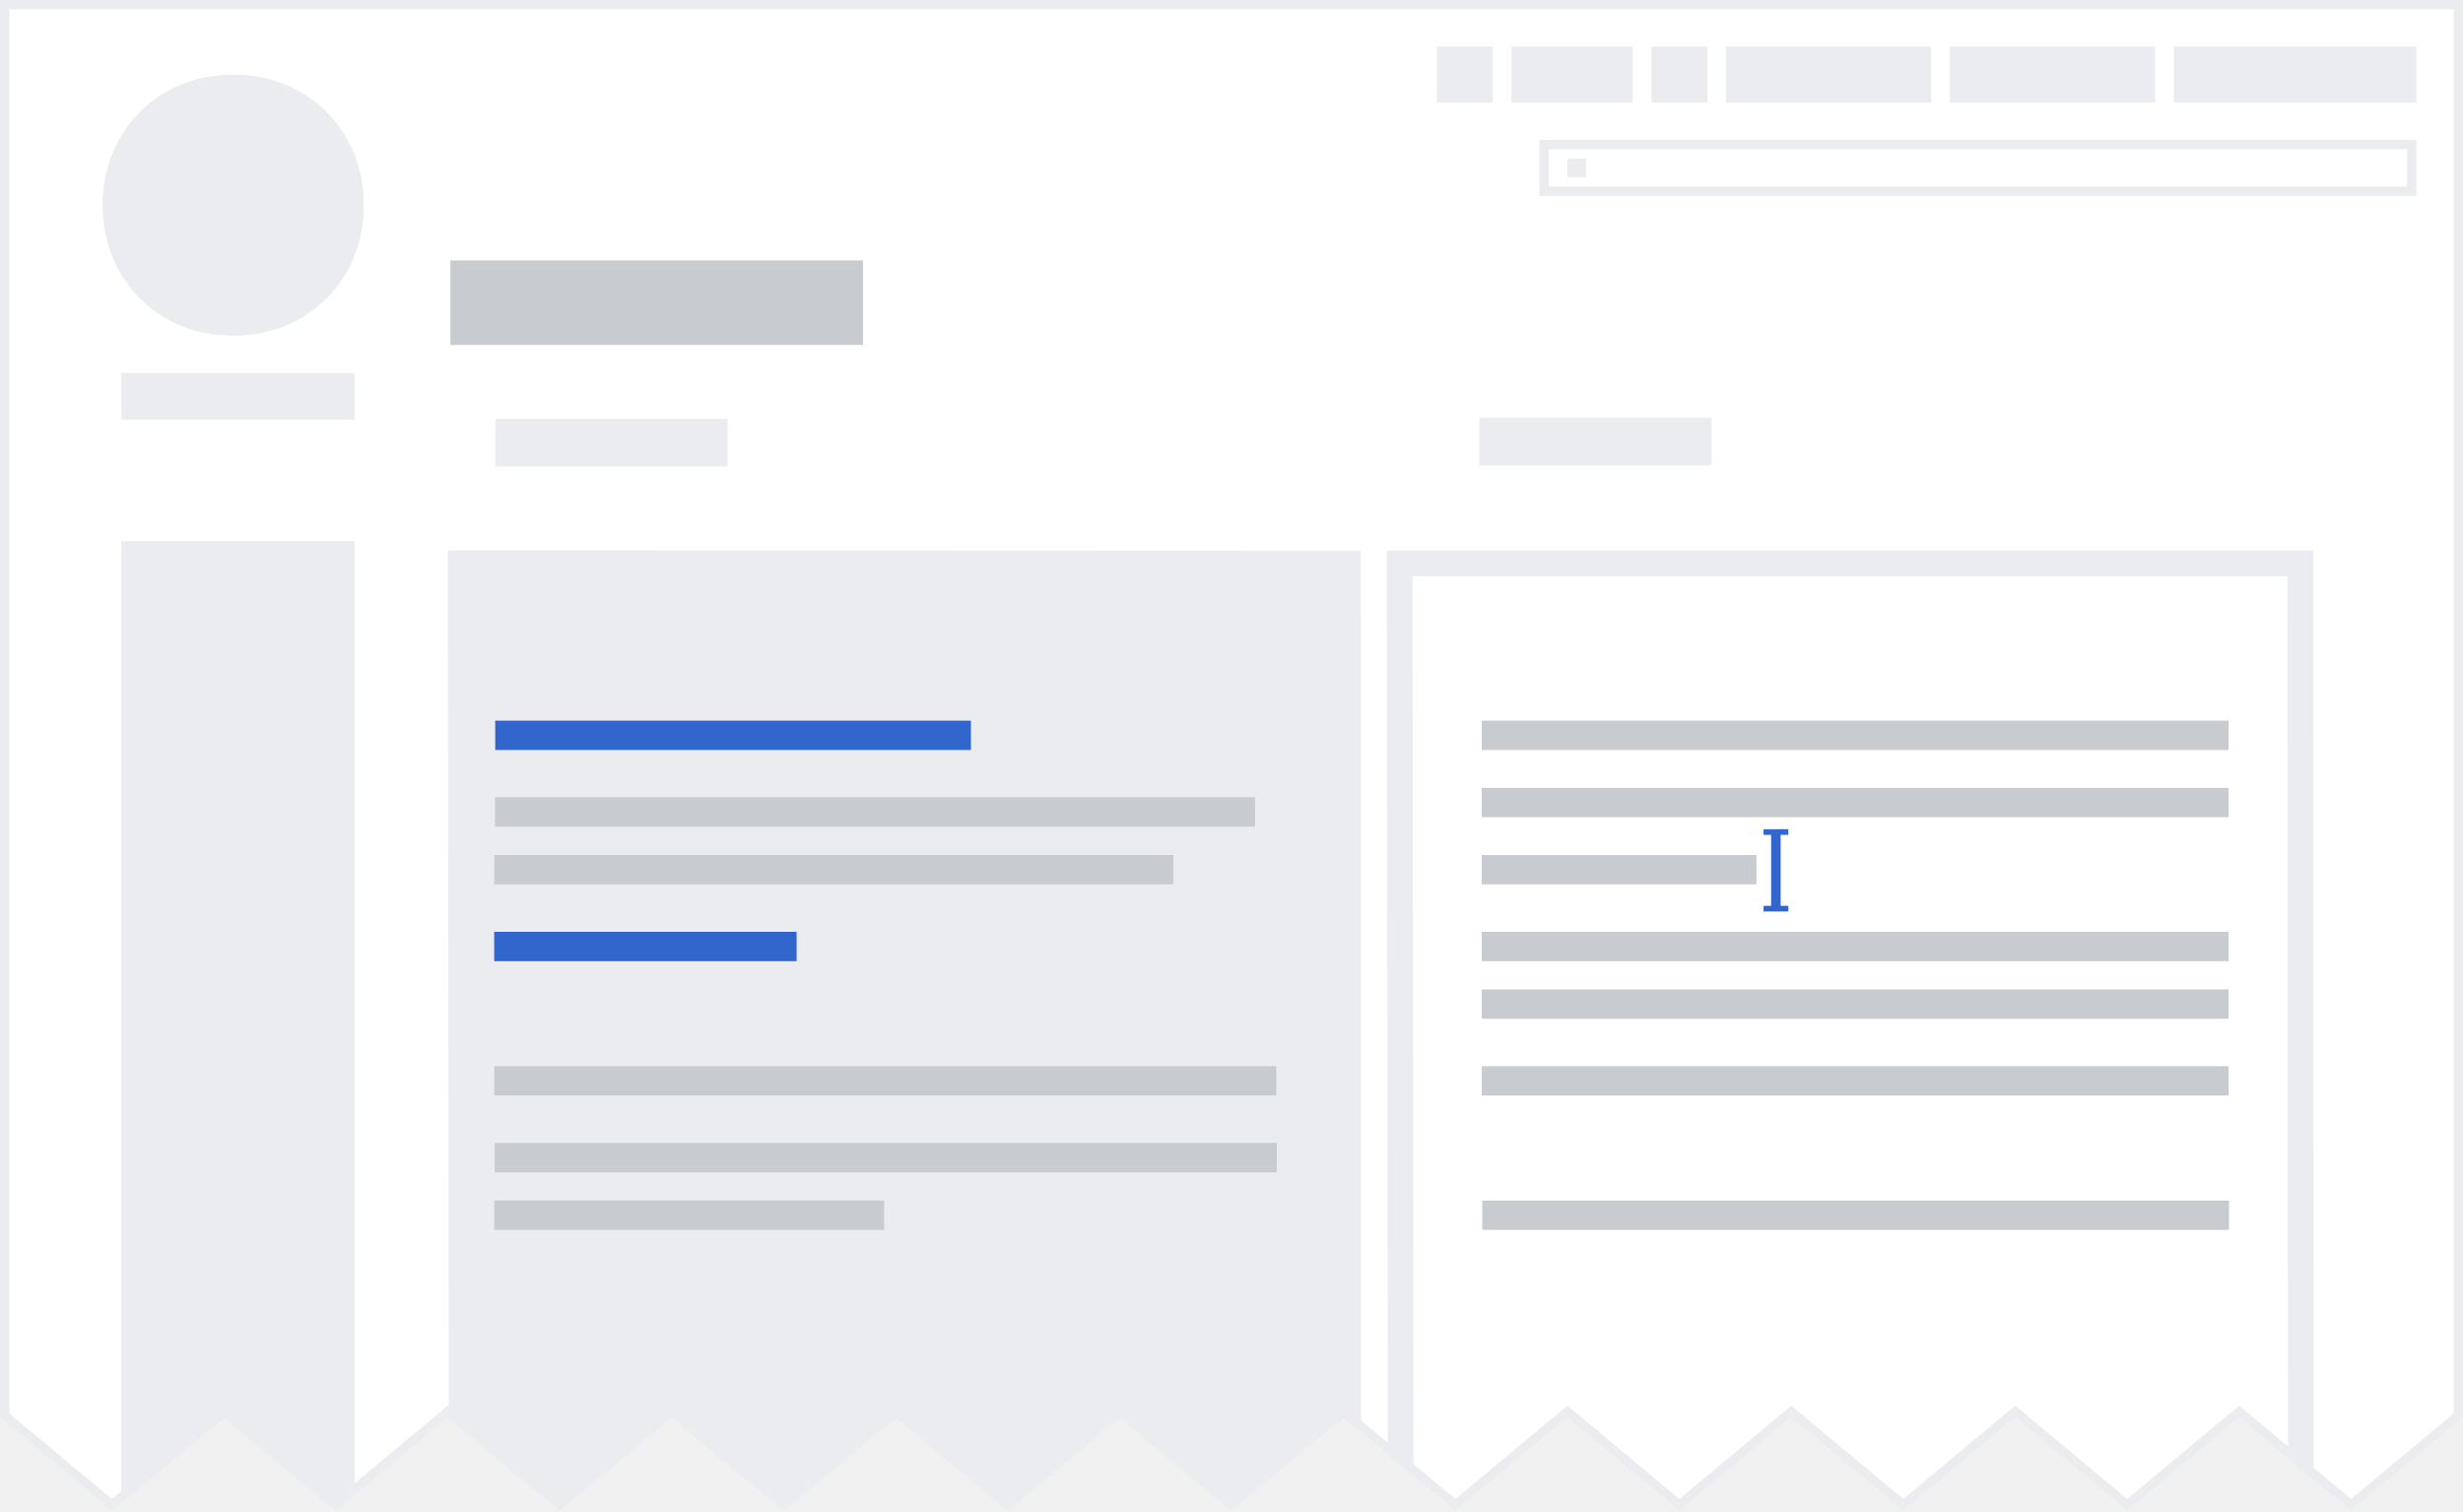
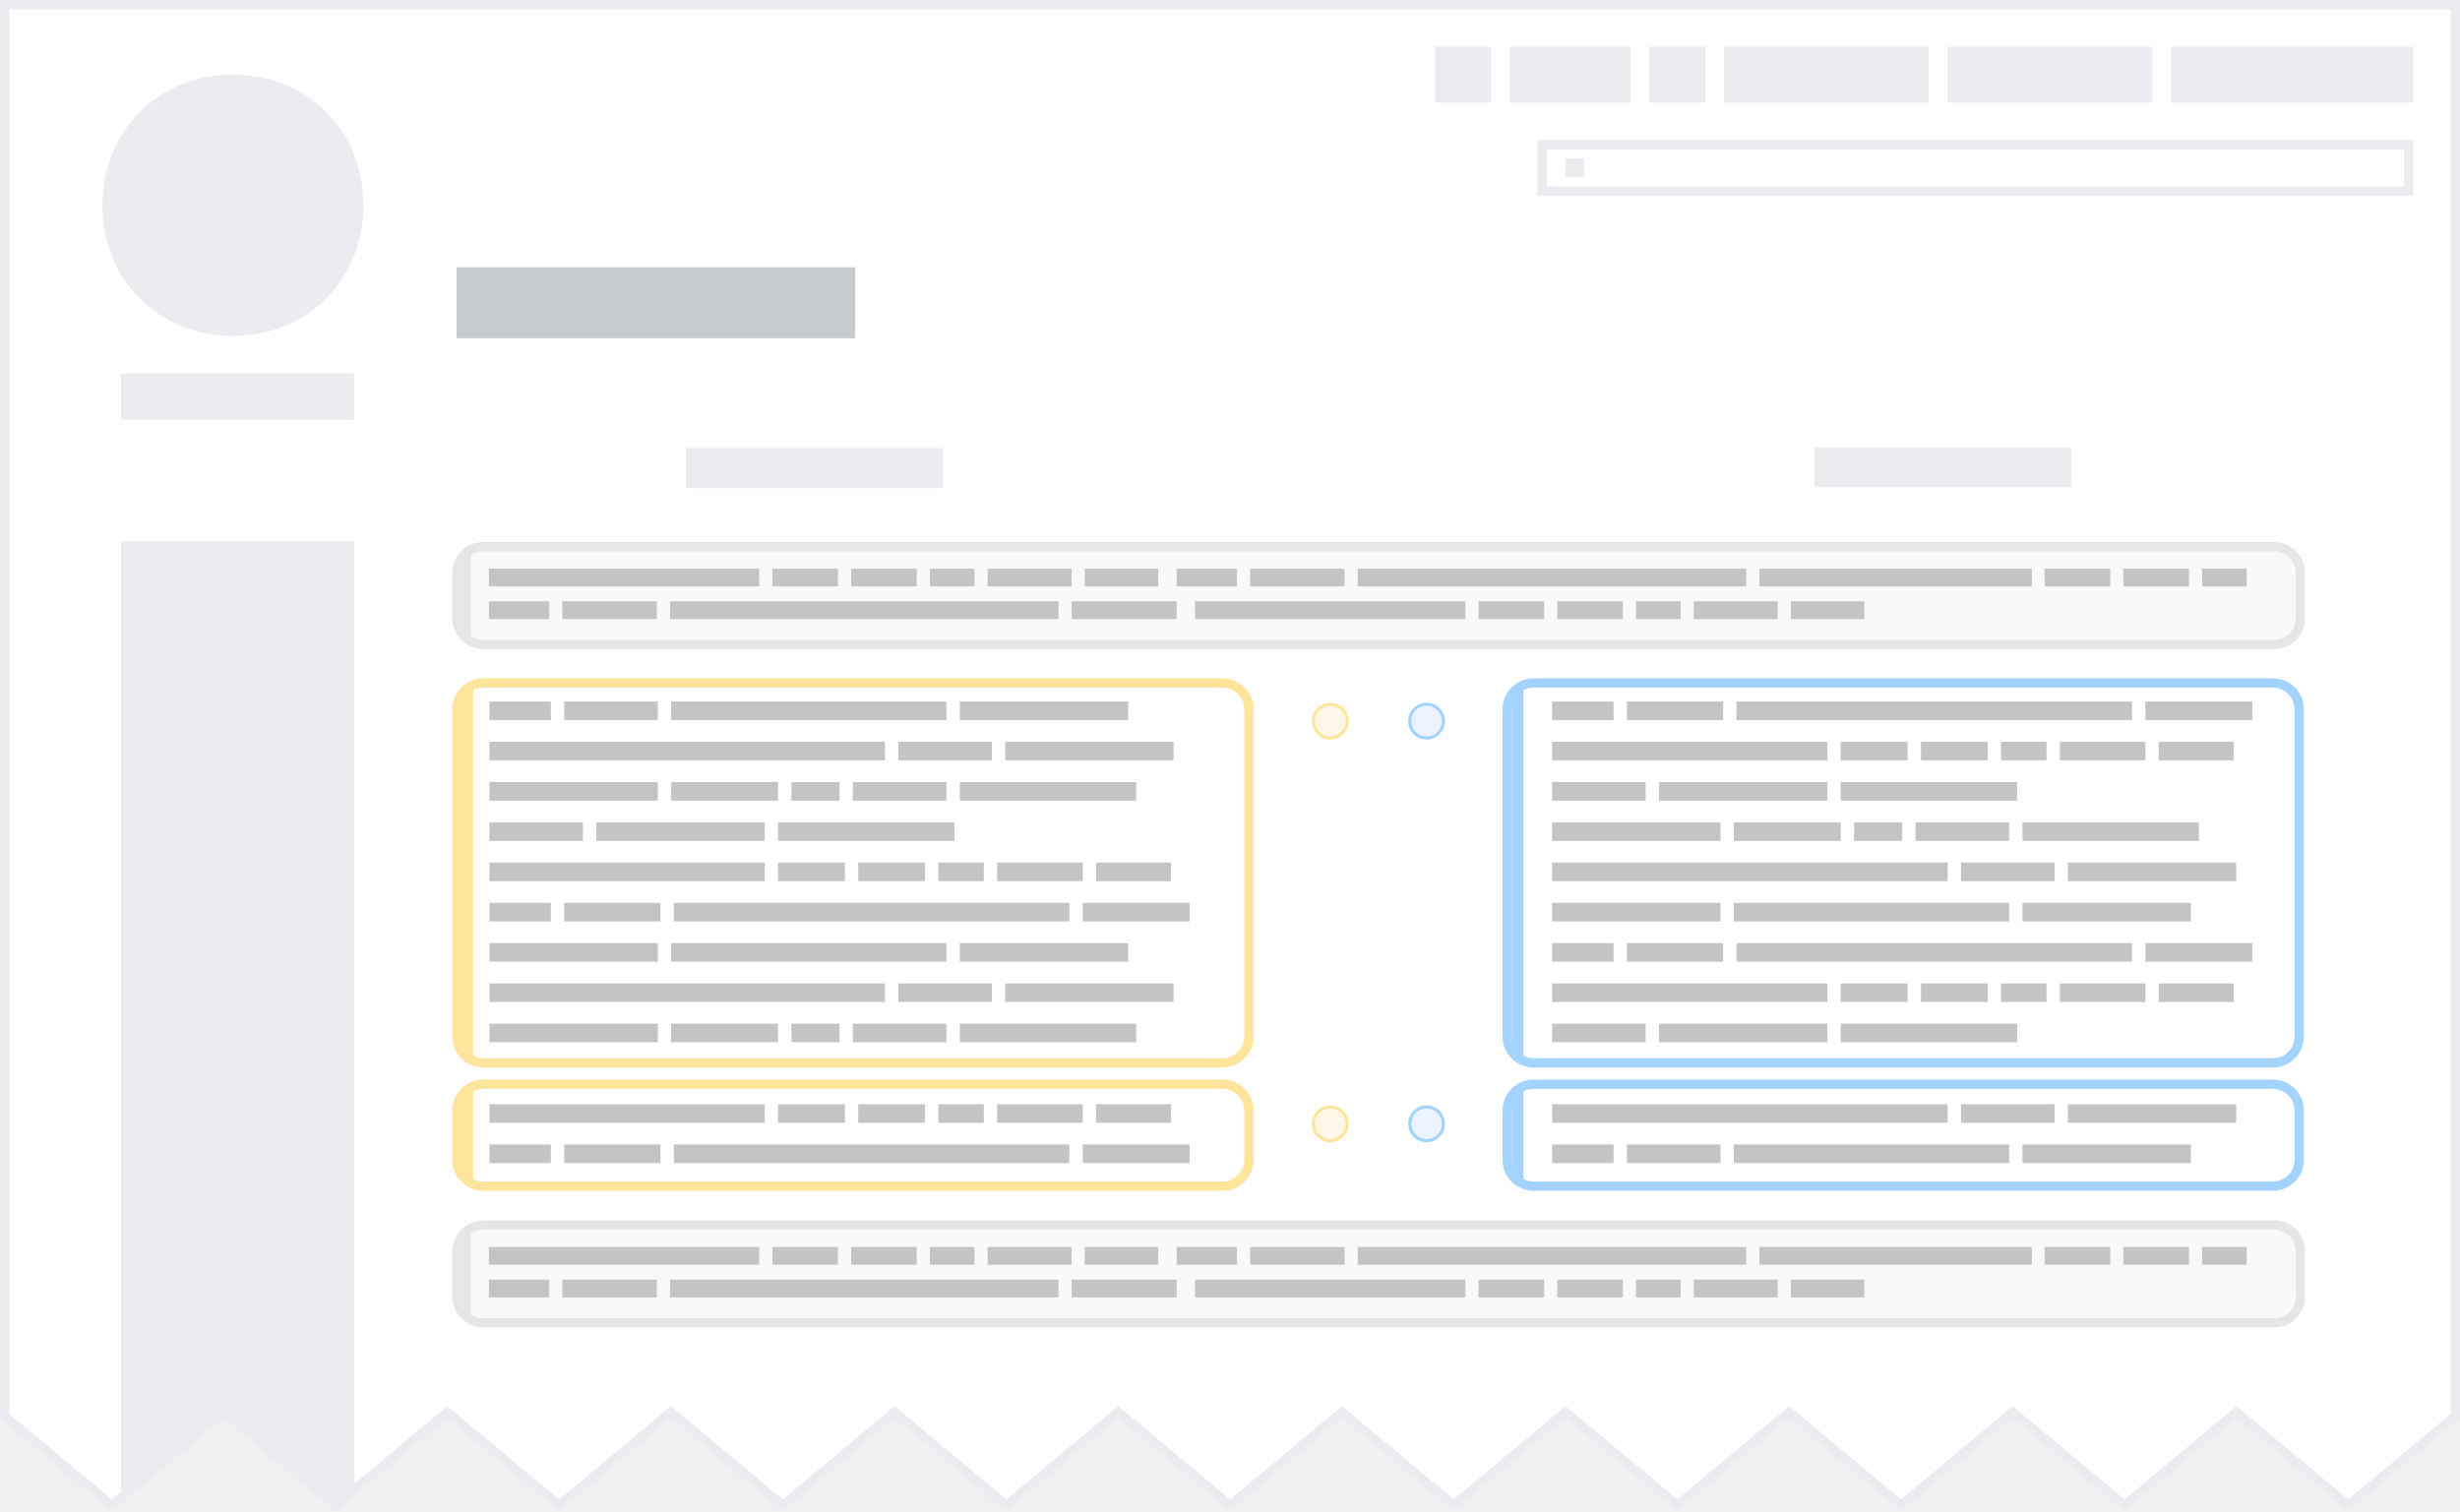
- <svg xmlns="http://www.w3.org/2000/svg" width="264" height="162" viewBox="0 0 264 162">
+ <svg xmlns="http://www.w3.org/2000/svg" viewBox="0 0 794 488" fill="none" height="488" width="794">
  <defs>
-     <clipPath id="jagged-edge">
-       <path d="M0 0v152l12 10 12-10 12 10 12-10 12 10 12-10 12 10 12-10 12 10 12-10 12 10 12-10 12 10 12-10 12 10 12-10 12 10 12-10 12 10 12-10 12 10 12-10V0z" />
+     <clipPath id="a">
+       <path d="M0 0v457.877L36.09 488l36.092-30.123L108.272 488l36.092-30.123L180.454 488l36.091-30.123L252.636 488l36.091-30.123L324.818 488l36.091-30.123L397 488l36.09-30.123L469.183 488l36.09-30.123L541.365 488l36.09-30.123L613.546 488l36.091-30.123L685.727 488l36.091-30.123L757.91 488 794 457.877V0z" />
    </clipPath>
  </defs>
-   <g fill="#eaecf0" clip-path="url(#jagged-edge)">
-     <path id="background" fill="#fff" d="M0 0h264v162H0" />
-     <path id="logo" d="M11 22c0-8 6-14 14-14s14 6 14 14-6 14-14 14-14-6-14-14M38 45v-5H13v5h25" />
-     <path id="sidebar" d="M38 163V58H13v106h25" />
-     <path id="personal-tools" d="M233 5h26v6h-26V5zM209 5h22v6h-22zM185 5h22v6h-22zM162 5h13v6h-13zM177 5h6v6h-6zM154 5h6v6h-6z" />
-     <g id="search">
-       <path id="input" d="M258 16v4h-92v-4h92m1-1h-94v6h94v-6z" />
-       <path id="icon" d="M168 17h2v2h-2z" />
-     </g>
-     <path id="border" d="M0 0v162h264V0zm1 1h262v150.533l-11 9.166-12-10-12 10-12-10-12 10-12-10-12 10-12-10-12 10-12-10-12 10-12-10-12 10-12-10-12 10-12-10-12 10-12-10-12 10-12-10-12 10-11-9.167z" />
-     <path fill-rule="evenodd" stroke-width=".206" d="M48 59.002l97.857.045.028 104.224H48.112z" />
-     <path fill="none" fill-rule="evenodd" stroke="#eaecf0" stroke-width="2.757" d="M150.026 60.398h96.544l.05 102.873h-96.483z" />
-     <g stroke-linecap="round" stroke-width=".617">
-       <path fill="#36c" d="M53.082 77.26h50.985v3.147H53.082z" />
-       <path fill="#c8ccd1" d="M52.97 91.665h72.803v3.146H52.97z" />
-       <path fill="#36c" d="M52.97 99.896h32.415v3.146H52.97z" />
-       <path fill="#c8ccd1" d="M52.97 114.3h83.827v3.146H52.97zm.056 8.231h83.827v3.146H53.026zm-.056 6.173h41.8v3.147h-41.8zM158.82 77.26h80.047v3.147h-80.046zm0 22.636h80.047v3.146h-80.046zm0-15.433h80.047v3.146h-80.046zm0 7.202h29.441v3.146h-29.44zm0 22.635h80.047v3.146h-80.046zm0-8.231h80.047v3.146h-80.046zm.055 22.635h80.046v3.147h-80.046z" />
-       <path fill="#eaecf0" stroke="#eaecf0" stroke-width="1.214" d="M53.718 45.505h23.669v3.881H53.718zm105.46-.103h23.668v3.881h-23.668z" />
-       <path fill="#c8ccd1" stroke="#c8ccd1" stroke-width="2.158" d="M49.355 29h42.067v6.9H49.355z" />
-       <path fill="#c8ccd1" d="M53.061 85.474h81.475v3.147H53.061z" />
-     </g>
-     <g fill="none" fill-rule="evenodd" stroke="#36c">
-       <path stroke-width="1.023" d="M190.35 89.296v7.937" />
-       <path stroke-width=".603" d="M191.683 89.197l-2.654.006m2.654 8.207l-2.654.005" />
-     </g>
+   <g clip-path="url(#a)">
+     <path d="M0 0h794v488H0" fill="#fff" />
+     <path d="M33.083 66.272c0-24.1 18.046-42.173 42.106-42.173 24.061 0 42.106 18.074 42.106 42.173 0 24.098-18.045 42.172-42.106 42.172-24.06 0-42.106-18.074-42.106-42.172zm81.205 69.284v-15.062h-75.19v15.062zm0 355.456V174.716h-75.19v319.309h75.19M700.765 15.062h78.197v18.074h-78.197zm-72.182 0h66.167v18.074h-66.167zm-72.181 0h66.166v18.074h-66.166zm-69.175 0h39.099v18.074h-39.099zm45.114 0h18.045v18.074h-18.045zm-69.174 0h18.045v18.074h-18.045zm312.788 33.135v12.05H499.258v-12.05zm3.007-3.012H496.25V63.26h282.712z" fill="#eaecf0" />
+     <path d="M505.273 51.21h6.015v6.025h-6.015z" fill="#eaecf0" />
+     <path d="M0 0v488h794V0zm3.008 3.012h787.984V456.47l-33.083 27.611-36.091-30.123-36.091 30.123-36.091-30.123-36.091 30.123-36.09-30.123-36.091 30.123-36.091-30.123-36.091 30.123-36.091-30.123L397 484.081l-36.091-30.123-36.091 30.123-36.091-30.123-36.091 30.123-36.091-30.123-36.09 30.123-36.091-30.123-36.091 30.123-36.091-30.123-36.091 30.123-33.083-27.614z" fill="#eaecf0" />
+     <path d="M222 145.31h81.751V157H222zm364.252-.31H668v11.69h-81.748z" fill="#eaecf0" stroke="#eaecf0" stroke-width="1.214" stroke-linecap="round" />
+     <path d="M148.439 87.358h126.52v20.785h-126.52z" fill="#c8ccd1" stroke="#c8ccd1" stroke-width="2.158" stroke-linecap="round" />
+     <circle r="5.451" cy="232.822" cx="429.353" fill="#fef6e7" stroke="#ffe49c" />
+     <circle r="5.451" cy="362.822" cx="429.353" fill="#fef6e7" stroke="#ffe49c" />
+     <circle r="5.451" cy="232.822" cx="460.451" fill="#eaf3ff" stroke="#a3d3ff" />
+     <circle r="5.451" cy="362.822" cx="460.451" fill="#eaf3ff" stroke="#a3d3ff" />
+     <rect rx="8.5" y="176.5" x="147.5" height="31.582" width="595" fill="#f9f9f9" stroke="#e6e6e6" stroke-width="3" />
+     <rect rx="8.5" y="395.5" x="147.5" height="31.582" width="595" fill="#f9f9f9" stroke="#e6e6e6" stroke-width="3" />
+     <rect rx="8.5" y="220.5" x="147.457" height="122.646" width="255.647" stroke="#ffe49c" stroke-width="3" />
+     <rect rx="8.5" y="350.043" x="147.457" height="32.91" width="255.647" stroke="#ffe49c" stroke-width="3" />
+     <rect rx="8.5" y="220.5" x="486.457" height="122.646" width="255.647" stroke="#a3d3ff" stroke-width="3" />
+     <rect rx="8.5" y="350.043" x="486.457" height="32.91" width="255.647" stroke="#a3d3ff" stroke-width="3" />
+     <path d="M149 179h3v27h-3zM149 398h3v27h-3z" fill="#e6e6e6" />
+     <path d="M148.93 222.531h3.803v118.804h-3.803zM148.93 351.721h3.803v29.262h-3.803z" fill="#ffe49c" />
+     <path d="M487.93 222.531h3.803v118.804h-3.803zM487.93 351.721h3.803v29.262h-3.803z" fill="#a3d3ff" />
+     <path d="M157.799 199.874h19.486v-5.75h-19.486zm221.976-10.538h19.486v-5.75h-19.486zm23.721 0h30.5v-5.75h-30.5zm164.366 0h87.943v-5.75h-87.943zm-129.629 0h125.39v-5.75h-125.39zm38.979 10.538h21.181v-5.75h-21.181zm25.416 0h21.181v-5.75h-21.181zm25.417 0h14.403v-5.75h-14.403zm18.641 0h27.111v-5.75h-27.111zm31.343 0h23.722v-5.75h-23.722zm-192.318 0h87.264v-5.75h-87.264zm274.208-10.538H681.1v-5.75h-21.181zm25.416 0h21.181v-5.75h-21.181zm25.417 0h14.403v-5.75h-14.403zm-461.453 0h21.181v-5.75h-21.181zm25.417 0h21.181v-5.75h-21.181zm25.417 0h14.403v-5.75h-14.403zm18.641 0h27.111v-5.75h-27.111zm31.343 0h23.722v-5.75h-23.722zM181.52 199.874h30.5v-5.75h-30.5zm164.367 0h33.889v-5.75h-33.889zm-129.629 0h125.39v-5.75h-125.39zm-58.459-10.538h87.264v-5.75h-87.264zM157.799 418.874h19.486v-5.75h-19.486zm221.976-10.538h19.486v-5.75h-19.486zm23.721 0h30.5v-5.75h-30.5zm164.366 0h87.943v-5.75h-87.943zm-129.629 0h125.39v-5.75h-125.39zm38.979 10.538h21.181v-5.75h-21.181zm25.416 0h21.181v-5.75h-21.181zm25.417 0h14.403v-5.75h-14.403zm18.641 0h27.111v-5.75h-27.111zm31.343 0h23.722v-5.75h-23.722zm-192.318 0h87.264v-5.75h-87.264zm274.208-10.538H681.1v-5.75h-21.181zm25.416 0h21.181v-5.75h-21.181zm25.417 0h14.403v-5.75h-14.403zm-461.453 0h21.181v-5.75h-21.181zm25.417 0h21.181v-5.75h-21.181zm25.417 0h14.403v-5.75h-14.403zm18.641 0h27.111v-5.75h-27.111zm31.343 0h23.722v-5.75h-23.722zM181.52 418.874h30.5v-5.75h-30.5zm164.367 0h33.889v-5.75h-33.889zm-129.629 0h125.39v-5.75h-125.39zm-58.459-10.538h87.264v-5.75h-87.264zM255.441 336.49h15.527v-6h-15.527zm54.344 0h56.931v-6h-56.931zm0-26h54.343v-6h-54.343zm14.664 13h54.343v-6h-54.343zm-166.48 13h54.343v-6h-54.343zm0-26h54.343v-6h-54.343zm131.976 13h30.191v-6h-30.191zm-73.32 13h34.504v-6h-34.504zm58.656 0h30.191v-6h-30.191zm-117.312-13h127.664v-6H157.969zm58.656-13h88.847v-6h-88.847zm-58.657-13h19.84v-6h-19.84zm97.474-39h15.527v-6h-15.527zm-97.474-26h19.84v-6h-19.84zm93.161 52h21.565v-6h-21.565zm25.879 0h21.565v-6h-21.565zm25.876 0h14.664v-6h-14.664zm18.978 0h27.603v-6h-27.603zm-70.733-13h56.931v-6h-56.931zm58.657-13h56.931v-6h-56.931zm-117.313 13h54.343v-6h-54.343zm117.313-39h54.343v-6h-54.343zm14.664 13h54.343v-6H324.45zm-166.482 13h54.343v-6h-54.343zm0 13h30.191v-6h-30.191zm24.154-39h30.191v-6h-30.191zm107.823 13h30.191v-6h-30.191zm-73.32 13h34.504v-6h-34.504zm58.656 0h30.191v-6h-30.191zm78.497 26h24.153v-6h-24.153zm-171.656 13h31.053v-6h-31.053zm167.343 0h34.504v-6h-34.504zm-131.978 0h127.664v-6H217.487zm-59.519-52h127.664v-6H157.968zm0 39h88.847v-6h-88.847zm58.657-52h88.847v-6h-88.847zM157.969 375.49h19.84v-6h-19.84zm93.161-13h21.565v-6H251.13zm25.878 0h21.565v-6h-21.565zm25.876 0h14.664v-6h-14.664zm18.979 0h27.603v-6h-27.603zm31.915 0h24.153v-6h-24.153zm-171.656 13h31.053v-6h-31.053zm167.344 0h34.504v-6h-34.504zm-131.979 0h127.664v-6H217.487zm-59.518-13h88.847v-6h-88.847zM500.963 226.49h19.84v6h-19.84zm93.16 13h21.565v6h-21.565zm25.879 0h21.565v6h-21.565zm25.876 0h14.664v6h-14.664zm18.978 0h27.603v6h-27.603zm-70.733 13h56.931v6h-56.931zm4.313 13h15.527v6h-15.527zm54.345 0h56.931v6h-56.931zm-151.818 0h54.343v6h-54.343zm58.656 0h34.504v6h-34.504zm58.656 0h30.191v6h-30.191zm-82.809-13h54.343v6h-54.343zm117.314 39h54.343v6H652.78zm14.664-13h54.343v6h-54.343zm-166.481-26h30.191v6h-30.191zm0 39h54.343v6h-54.343zm131.976-13h30.191v6h-30.191zm63.833-39h24.153v6h-24.153zm-171.657-13h31.053v6h-31.053zm167.345 0h34.504v6H692.46zm-131.979 0h127.664v6H560.481zm-59.518 52h127.664v6H500.963zm0 26h19.84v6h-19.84zm93.16 13h21.565v6h-21.565zm25.879 0h21.565v6h-21.565zm25.877 0h14.664v6h-14.664zm18.978 0h27.603v6h-27.603zm-70.734 13h56.931v6h-56.931zm-58.656 0h54.343v6h-54.343zm-34.504 0h30.191v6h-30.191zm195.808-13h24.153v6h-24.153zm-171.656-13h31.053v6h-31.053zm167.344 0h34.504v6h-34.504zm-131.977 0h127.664v6H560.482zm-59.519 13h88.847v6h-88.847zm0-78h88.847v6h-88.847zm58.657 52h88.847v6H559.62zM500.963 369.49h19.84v6h-19.84zm151.817 0h54.343v6H652.78zm14.664-13h54.343v6h-54.343zm-142.329 13h30.191v6h-30.191zm107.824-13h30.191v6h-30.191zm-131.976 0h127.664v6H500.963zm58.657 13h88.847v6H559.62z" fill="#c4c4c4" />
  </g>
</svg>
